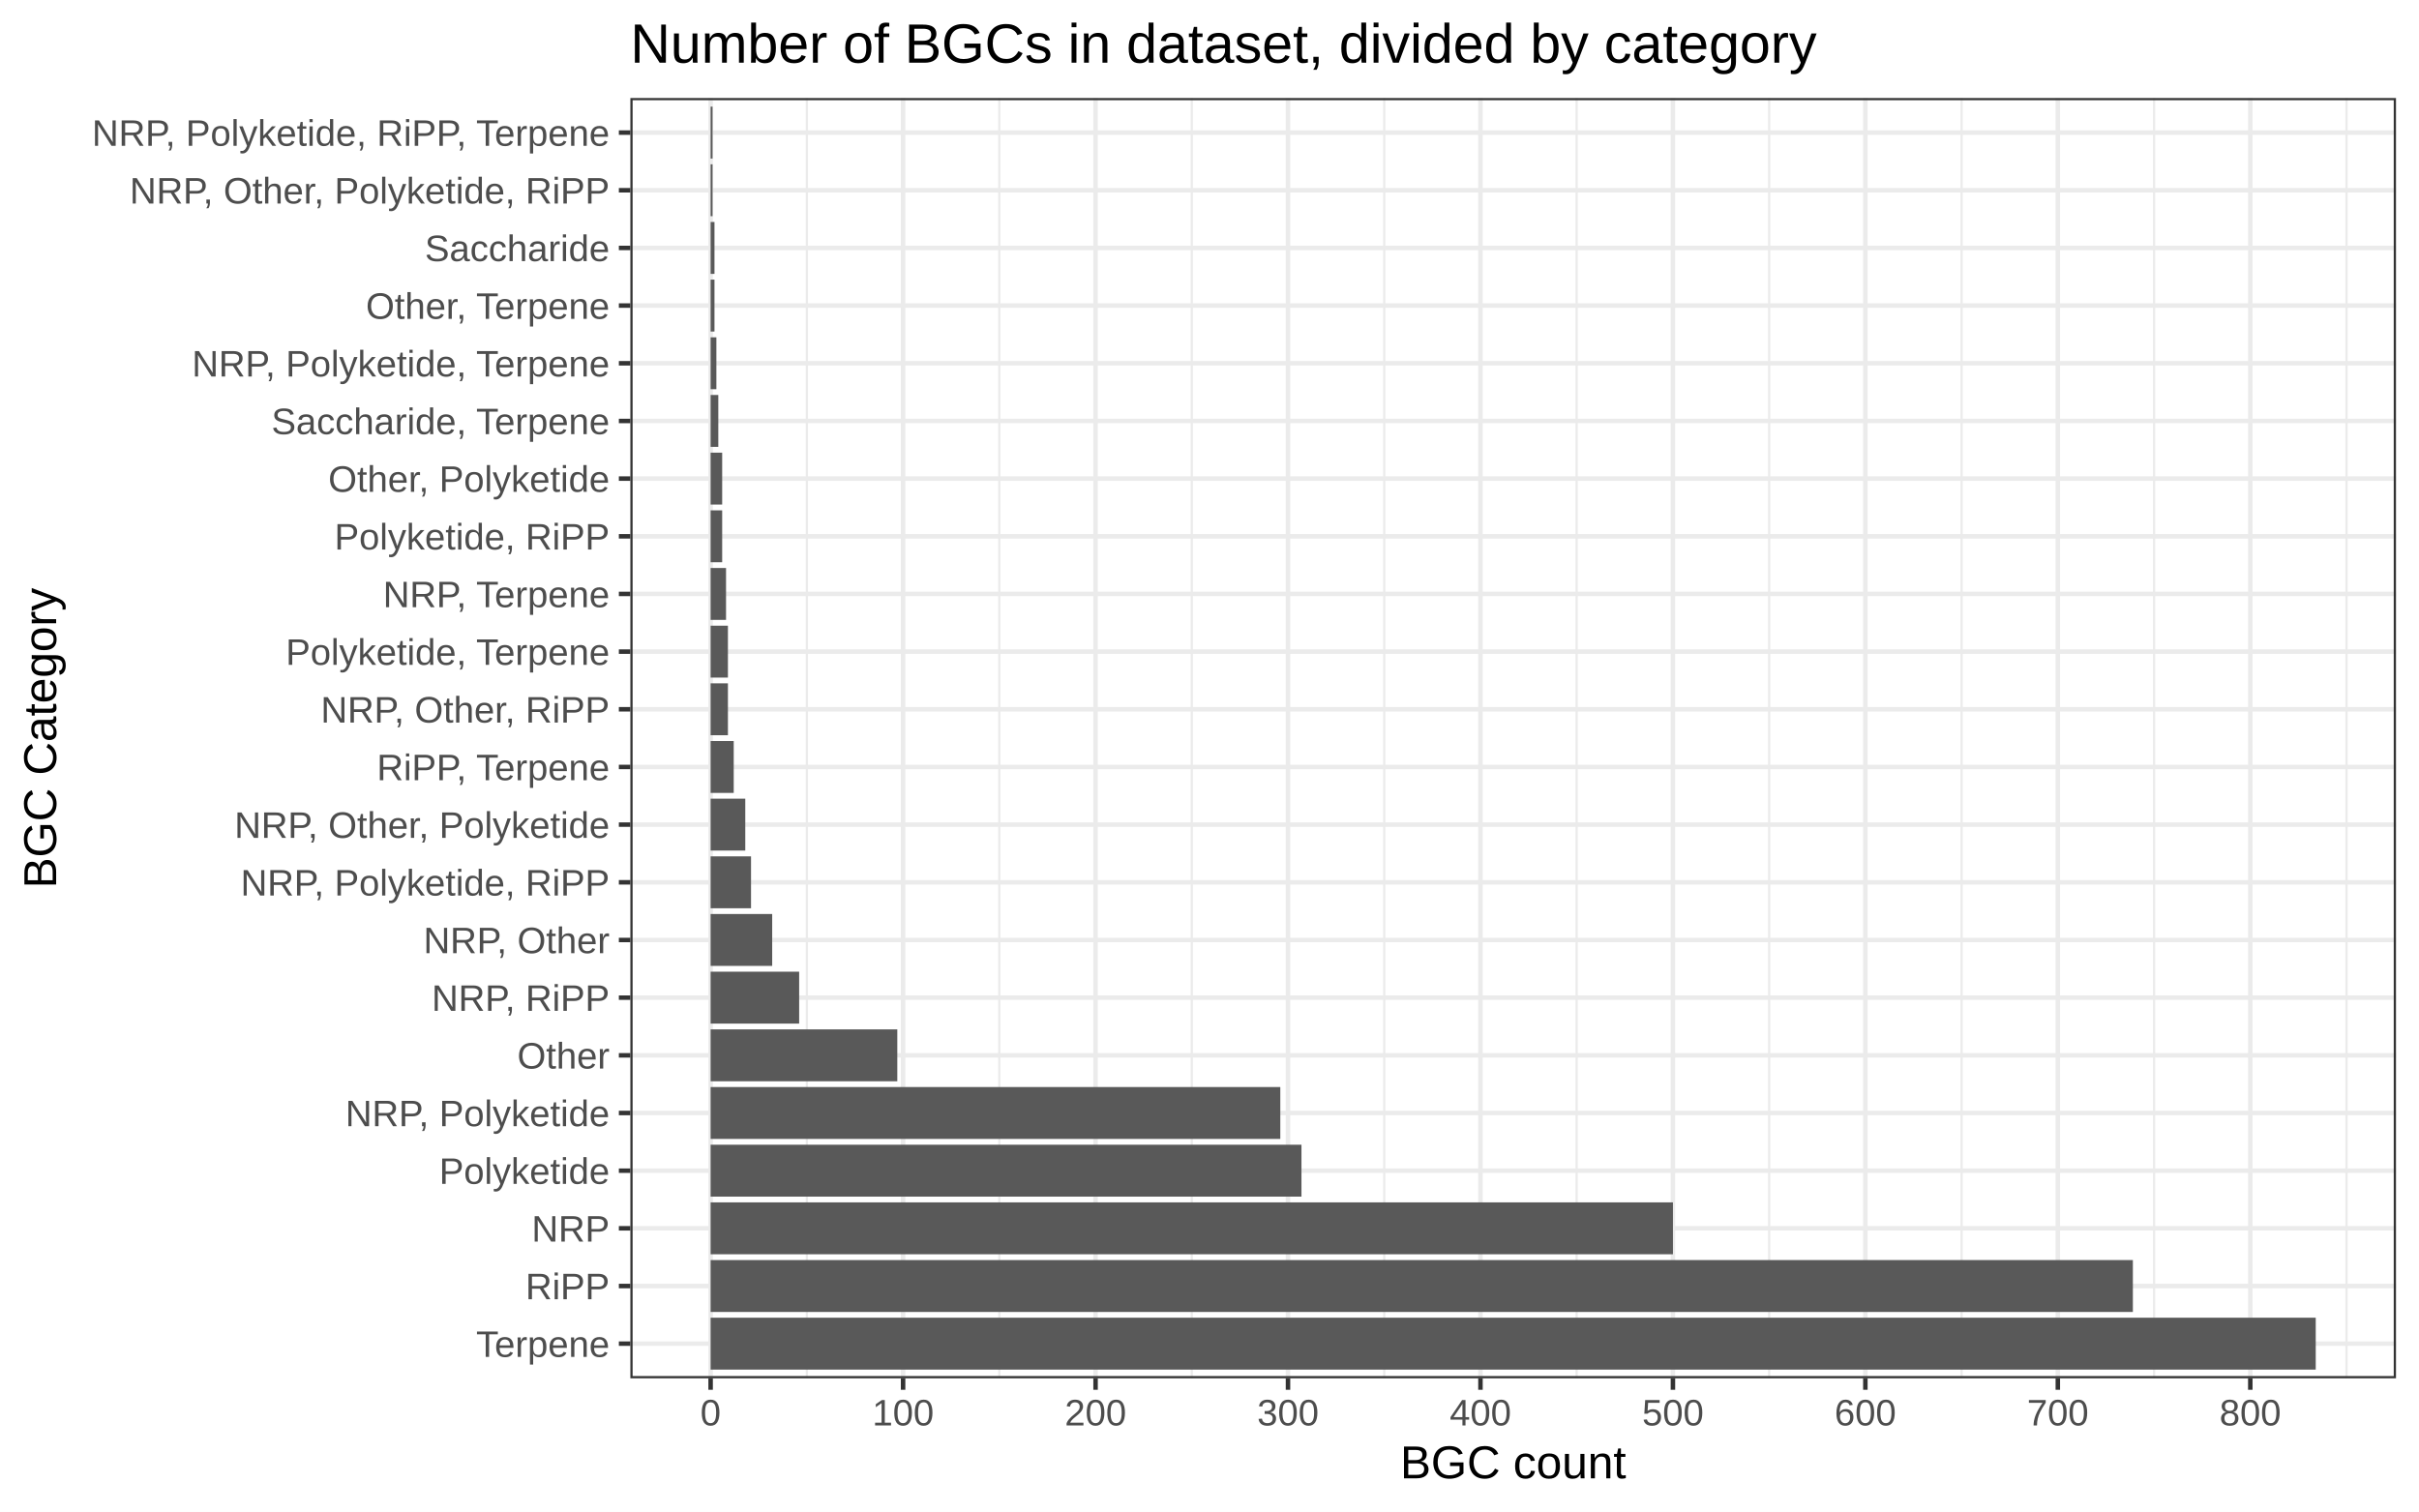
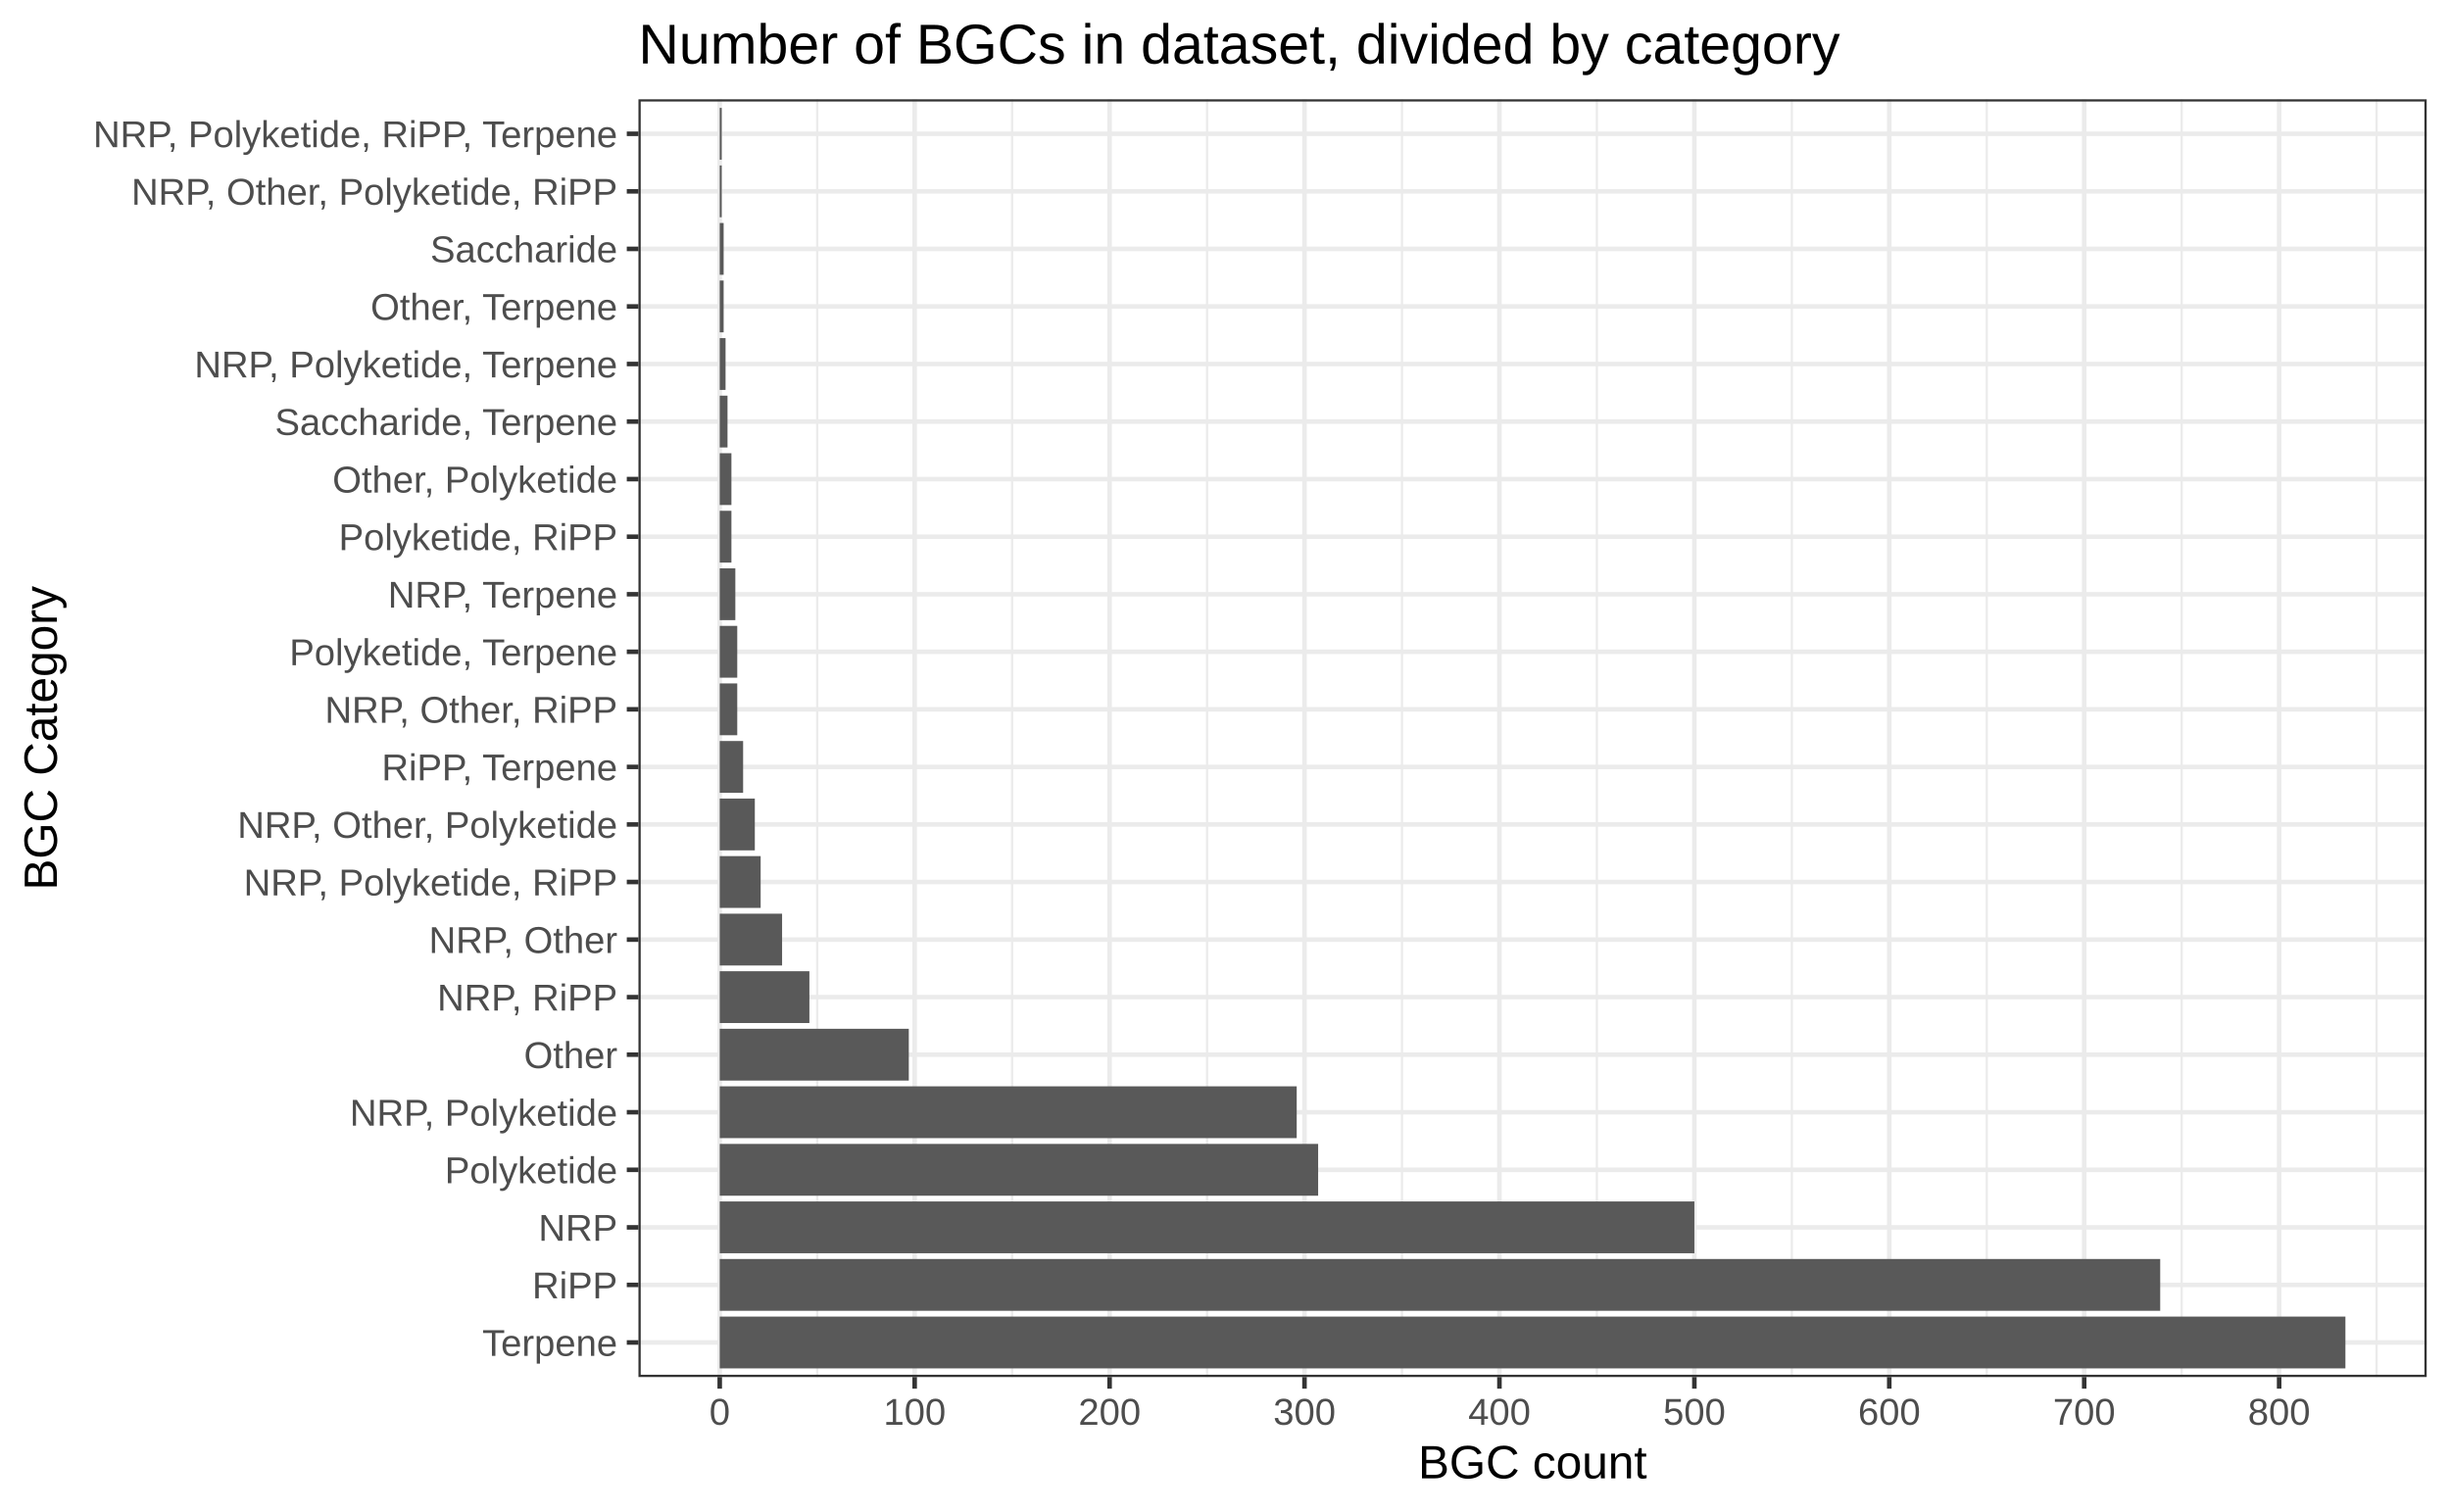
- <svg xmlns="http://www.w3.org/2000/svg" class="svglite" width="576.00pt" height="360.00pt" viewBox="0 0 576.00 360.00">
+ <svg xmlns="http://www.w3.org/2000/svg" class="svglite" width="576.00pt" height="355.50pt" viewBox="0 0 576.00 355.50">
  <defs>
    <style type="text/css">
    .svglite line, .svglite polyline, .svglite polygon, .svglite path, .svglite rect, .svglite circle {
      fill: none;
      stroke: #000000;
      stroke-linecap: round;
      stroke-linejoin: round;
      stroke-miterlimit: 10.00;
    }
    .svglite text {
      white-space: pre;
    }
  </style>
  </defs>
  <rect width="100%" height="100%" style="stroke: none; fill: #FFFFFF;" />
  <defs>
-     <clipPath id="cpMC4wMHw1NzYuMDB8MC4wMHwzNjAuMDA=">
-       <rect x="0.00" y="0.00" width="576.00" height="360.00" />
+     <clipPath id="cpMC4wMHw1NzYuMDB8MC4wMHwzNTUuNTA=">
+       <rect x="0.00" y="0.00" width="576.00" height="355.50" />
    </clipPath>
  </defs>
-   <g clip-path="url(#cpMC4wMHw1NzYuMDB8MC4wMHwzNjAuMDA=)">
-     <rect x="0.00" y="0" width="576.00" height="360.00" style="stroke-width: 1.07; stroke: #FFFFFF; fill: #FFFFFF;" />
+   <g clip-path="url(#cpMC4wMHw1NzYuMDB8MC4wMHwzNTUuNTA=)">
+     <rect x="0.00" y="0" width="576.00" height="355.50" style="stroke-width: 1.07; stroke: #FFFFFF; fill: #FFFFFF;" />
  </g>
  <defs>
-     <clipPath id="cpMTUwLjEwfDU3MC41MnwyMy4zNHwzMjguMjc=">
-       <rect x="150.10" y="23.34" width="420.42" height="304.93" />
+     <clipPath id="cpMTUwLjEwfDU3MC41MnwyMy4zNHwzMjMuNzc=">
+       <rect x="150.10" y="23.34" width="420.42" height="300.43" />
    </clipPath>
  </defs>
-   <g clip-path="url(#cpMTUwLjEwfDU3MC41MnwyMy4zNHwzMjguMjc=)">
-     <rect x="150.10" y="23.34" width="420.42" height="304.93" style="stroke-width: 1.07; stroke: none; fill: #FFFFFF;" />
-     <polyline points="192.13,328.27 192.13,23.34 " style="stroke-width: 0.53; stroke: #EBEBEB; stroke-linecap: butt;" />
-     <polyline points="237.95,328.27 237.95,23.34 " style="stroke-width: 0.53; stroke: #EBEBEB; stroke-linecap: butt;" />
-     <polyline points="283.78,328.27 283.78,23.34 " style="stroke-width: 0.53; stroke: #EBEBEB; stroke-linecap: butt;" />
-     <polyline points="329.61,328.27 329.61,23.34 " style="stroke-width: 0.53; stroke: #EBEBEB; stroke-linecap: butt;" />
-     <polyline points="375.43,328.27 375.43,23.34 " style="stroke-width: 0.53; stroke: #EBEBEB; stroke-linecap: butt;" />
-     <polyline points="421.26,328.27 421.26,23.34 " style="stroke-width: 0.53; stroke: #EBEBEB; stroke-linecap: butt;" />
-     <polyline points="467.09,328.27 467.09,23.34 " style="stroke-width: 0.53; stroke: #EBEBEB; stroke-linecap: butt;" />
-     <polyline points="512.92,328.27 512.92,23.34 " style="stroke-width: 0.53; stroke: #EBEBEB; stroke-linecap: butt;" />
-     <polyline points="558.74,328.27 558.74,23.34 " style="stroke-width: 0.53; stroke: #EBEBEB; stroke-linecap: butt;" />
-     <polyline points="150.10,320.02 570.52,320.02 " style="stroke-width: 1.07; stroke: #EBEBEB; stroke-linecap: butt;" />
-     <polyline points="150.10,306.29 570.52,306.29 " style="stroke-width: 1.07; stroke: #EBEBEB; stroke-linecap: butt;" />
-     <polyline points="150.10,292.55 570.52,292.55 " style="stroke-width: 1.07; stroke: #EBEBEB; stroke-linecap: butt;" />
-     <polyline points="150.10,278.82 570.52,278.82 " style="stroke-width: 1.07; stroke: #EBEBEB; stroke-linecap: butt;" />
-     <polyline points="150.10,265.08 570.52,265.08 " style="stroke-width: 1.07; stroke: #EBEBEB; stroke-linecap: butt;" />
-     <polyline points="150.10,251.35 570.52,251.35 " style="stroke-width: 1.07; stroke: #EBEBEB; stroke-linecap: butt;" />
-     <polyline points="150.10,237.61 570.52,237.61 " style="stroke-width: 1.07; stroke: #EBEBEB; stroke-linecap: butt;" />
-     <polyline points="150.10,223.88 570.52,223.88 " style="stroke-width: 1.07; stroke: #EBEBEB; stroke-linecap: butt;" />
-     <polyline points="150.10,210.14 570.52,210.14 " style="stroke-width: 1.07; stroke: #EBEBEB; stroke-linecap: butt;" />
-     <polyline points="150.10,196.40 570.52,196.40 " style="stroke-width: 1.07; stroke: #EBEBEB; stroke-linecap: butt;" />
-     <polyline points="150.10,182.67 570.52,182.67 " style="stroke-width: 1.07; stroke: #EBEBEB; stroke-linecap: butt;" />
-     <polyline points="150.10,168.93 570.52,168.93 " style="stroke-width: 1.07; stroke: #EBEBEB; stroke-linecap: butt;" />
-     <polyline points="150.10,155.20 570.52,155.20 " style="stroke-width: 1.07; stroke: #EBEBEB; stroke-linecap: butt;" />
-     <polyline points="150.10,141.46 570.52,141.46 " style="stroke-width: 1.07; stroke: #EBEBEB; stroke-linecap: butt;" />
-     <polyline points="150.10,127.73 570.52,127.73 " style="stroke-width: 1.07; stroke: #EBEBEB; stroke-linecap: butt;" />
-     <polyline points="150.10,113.99 570.52,113.99 " style="stroke-width: 1.07; stroke: #EBEBEB; stroke-linecap: butt;" />
-     <polyline points="150.10,100.26 570.52,100.26 " style="stroke-width: 1.07; stroke: #EBEBEB; stroke-linecap: butt;" />
-     <polyline points="150.10,86.52 570.52,86.52 " style="stroke-width: 1.07; stroke: #EBEBEB; stroke-linecap: butt;" />
-     <polyline points="150.10,72.78 570.52,72.78 " style="stroke-width: 1.07; stroke: #EBEBEB; stroke-linecap: butt;" />
-     <polyline points="150.10,59.05 570.52,59.05 " style="stroke-width: 1.07; stroke: #EBEBEB; stroke-linecap: butt;" />
-     <polyline points="150.10,45.31 570.52,45.31 " style="stroke-width: 1.07; stroke: #EBEBEB; stroke-linecap: butt;" />
-     <polyline points="150.10,31.58 570.52,31.58 " style="stroke-width: 1.07; stroke: #EBEBEB; stroke-linecap: butt;" />
-     <polyline points="169.21,328.27 169.21,23.34 " style="stroke-width: 1.07; stroke: #EBEBEB; stroke-linecap: butt;" />
-     <polyline points="215.04,328.27 215.04,23.34 " style="stroke-width: 1.07; stroke: #EBEBEB; stroke-linecap: butt;" />
-     <polyline points="260.87,328.27 260.87,23.34 " style="stroke-width: 1.07; stroke: #EBEBEB; stroke-linecap: butt;" />
-     <polyline points="306.69,328.27 306.69,23.34 " style="stroke-width: 1.07; stroke: #EBEBEB; stroke-linecap: butt;" />
-     <polyline points="352.52,328.27 352.52,23.34 " style="stroke-width: 1.07; stroke: #EBEBEB; stroke-linecap: butt;" />
-     <polyline points="398.35,328.27 398.35,23.34 " style="stroke-width: 1.07; stroke: #EBEBEB; stroke-linecap: butt;" />
-     <polyline points="444.17,328.27 444.17,23.34 " style="stroke-width: 1.07; stroke: #EBEBEB; stroke-linecap: butt;" />
-     <polyline points="490.00,328.27 490.00,23.34 " style="stroke-width: 1.07; stroke: #EBEBEB; stroke-linecap: butt;" />
-     <polyline points="535.83,328.27 535.83,23.34 " style="stroke-width: 1.07; stroke: #EBEBEB; stroke-linecap: butt;" />
-     <rect x="169.21" y="313.84" width="382.20" height="12.36" style="stroke-width: 1.07; stroke: none; stroke-linecap: butt; stroke-linejoin: miter; fill: #595959;" />
-     <rect x="169.21" y="300.11" width="338.66" height="12.36" style="stroke-width: 1.07; stroke: none; stroke-linecap: butt; stroke-linejoin: miter; fill: #595959;" />
-     <rect x="169.21" y="286.37" width="229.14" height="12.36" style="stroke-width: 1.07; stroke: none; stroke-linecap: butt; stroke-linejoin: miter; fill: #595959;" />
-     <rect x="169.21" y="272.64" width="140.69" height="12.36" style="stroke-width: 1.07; stroke: none; stroke-linecap: butt; stroke-linejoin: miter; fill: #595959;" />
-     <rect x="169.21" y="258.90" width="135.65" height="12.36" style="stroke-width: 1.07; stroke: none; stroke-linecap: butt; stroke-linejoin: miter; fill: #595959;" />
-     <rect x="169.21" y="245.17" width="44.45" height="12.36" style="stroke-width: 1.07; stroke: none; stroke-linecap: butt; stroke-linejoin: miter; fill: #595959;" />
-     <rect x="169.21" y="231.43" width="21.08" height="12.36" style="stroke-width: 1.07; stroke: none; stroke-linecap: butt; stroke-linejoin: miter; fill: #595959;" />
-     <rect x="169.21" y="217.69" width="14.66" height="12.36" style="stroke-width: 1.07; stroke: none; stroke-linecap: butt; stroke-linejoin: miter; fill: #595959;" />
-     <rect x="169.21" y="203.96" width="9.62" height="12.36" style="stroke-width: 1.07; stroke: none; stroke-linecap: butt; stroke-linejoin: miter; fill: #595959;" />
-     <rect x="169.21" y="190.22" width="8.25" height="12.36" style="stroke-width: 1.07; stroke: none; stroke-linecap: butt; stroke-linejoin: miter; fill: #595959;" />
-     <rect x="169.21" y="176.49" width="5.50" height="12.36" style="stroke-width: 1.07; stroke: none; stroke-linecap: butt; stroke-linejoin: miter; fill: #595959;" />
-     <rect x="169.21" y="162.75" width="4.12" height="12.36" style="stroke-width: 1.07; stroke: none; stroke-linecap: butt; stroke-linejoin: miter; fill: #595959;" />
-     <rect x="169.21" y="149.02" width="4.12" height="12.36" style="stroke-width: 1.07; stroke: none; stroke-linecap: butt; stroke-linejoin: miter; fill: #595959;" />
-     <rect x="169.21" y="135.28" width="3.67" height="12.36" style="stroke-width: 1.07; stroke: none; stroke-linecap: butt; stroke-linejoin: miter; fill: #595959;" />
-     <rect x="169.21" y="121.55" width="2.75" height="12.36" style="stroke-width: 1.07; stroke: none; stroke-linecap: butt; stroke-linejoin: miter; fill: #595959;" />
-     <rect x="169.21" y="107.81" width="2.75" height="12.36" style="stroke-width: 1.07; stroke: none; stroke-linecap: butt; stroke-linejoin: miter; fill: #595959;" />
-     <rect x="169.21" y="94.07" width="1.83" height="12.36" style="stroke-width: 1.07; stroke: none; stroke-linecap: butt; stroke-linejoin: miter; fill: #595959;" />
-     <rect x="169.21" y="80.34" width="1.37" height="12.36" style="stroke-width: 1.07; stroke: none; stroke-linecap: butt; stroke-linejoin: miter; fill: #595959;" />
-     <rect x="169.21" y="66.60" width="0.92" height="12.36" style="stroke-width: 1.07; stroke: none; stroke-linecap: butt; stroke-linejoin: miter; fill: #595959;" />
-     <rect x="169.21" y="52.87" width="0.92" height="12.36" style="stroke-width: 1.07; stroke: none; stroke-linecap: butt; stroke-linejoin: miter; fill: #595959;" />
-     <rect x="169.21" y="39.13" width="0.46" height="12.36" style="stroke-width: 1.07; stroke: none; stroke-linecap: butt; stroke-linejoin: miter; fill: #595959;" />
-     <rect x="169.21" y="25.40" width="0.46" height="12.36" style="stroke-width: 1.07; stroke: none; stroke-linecap: butt; stroke-linejoin: miter; fill: #595959;" />
-     <rect x="150.10" y="23.34" width="420.42" height="304.93" style="stroke-width: 1.07; stroke: #333333;" />
+   <g clip-path="url(#cpMTUwLjEwfDU3MC41MnwyMy4zNHwzMjMuNzc=)">
+     <rect x="150.10" y="23.34" width="420.42" height="300.43" style="stroke-width: 1.07; stroke: none; fill: #FFFFFF;" />
+     <polyline points="192.13,323.77 192.13,23.34 " style="stroke-width: 0.53; stroke: #EBEBEB; stroke-linecap: butt;" />
+     <polyline points="237.95,323.77 237.95,23.34 " style="stroke-width: 0.53; stroke: #EBEBEB; stroke-linecap: butt;" />
+     <polyline points="283.78,323.77 283.78,23.34 " style="stroke-width: 0.53; stroke: #EBEBEB; stroke-linecap: butt;" />
+     <polyline points="329.61,323.77 329.61,23.34 " style="stroke-width: 0.53; stroke: #EBEBEB; stroke-linecap: butt;" />
+     <polyline points="375.43,323.77 375.43,23.34 " style="stroke-width: 0.53; stroke: #EBEBEB; stroke-linecap: butt;" />
+     <polyline points="421.26,323.77 421.26,23.34 " style="stroke-width: 0.53; stroke: #EBEBEB; stroke-linecap: butt;" />
+     <polyline points="467.09,323.77 467.09,23.34 " style="stroke-width: 0.53; stroke: #EBEBEB; stroke-linecap: butt;" />
+     <polyline points="512.92,323.77 512.92,23.34 " style="stroke-width: 0.53; stroke: #EBEBEB; stroke-linecap: butt;" />
+     <polyline points="558.74,323.77 558.74,23.34 " style="stroke-width: 0.53; stroke: #EBEBEB; stroke-linecap: butt;" />
+     <polyline points="150.10,315.65 570.52,315.65 " style="stroke-width: 1.07; stroke: #EBEBEB; stroke-linecap: butt;" />
+     <polyline points="150.10,302.11 570.52,302.11 " style="stroke-width: 1.07; stroke: #EBEBEB; stroke-linecap: butt;" />
+     <polyline points="150.10,288.58 570.52,288.58 " style="stroke-width: 1.07; stroke: #EBEBEB; stroke-linecap: butt;" />
+     <polyline points="150.10,275.05 570.52,275.05 " style="stroke-width: 1.07; stroke: #EBEBEB; stroke-linecap: butt;" />
+     <polyline points="150.10,261.51 570.52,261.51 " style="stroke-width: 1.07; stroke: #EBEBEB; stroke-linecap: butt;" />
+     <polyline points="150.10,247.98 570.52,247.98 " style="stroke-width: 1.07; stroke: #EBEBEB; stroke-linecap: butt;" />
+     <polyline points="150.10,234.45 570.52,234.45 " style="stroke-width: 1.07; stroke: #EBEBEB; stroke-linecap: butt;" />
+     <polyline points="150.10,220.92 570.52,220.92 " style="stroke-width: 1.07; stroke: #EBEBEB; stroke-linecap: butt;" />
+     <polyline points="150.10,207.38 570.52,207.38 " style="stroke-width: 1.07; stroke: #EBEBEB; stroke-linecap: butt;" />
+     <polyline points="150.10,193.85 570.52,193.85 " style="stroke-width: 1.07; stroke: #EBEBEB; stroke-linecap: butt;" />
+     <polyline points="150.10,180.32 570.52,180.32 " style="stroke-width: 1.07; stroke: #EBEBEB; stroke-linecap: butt;" />
+     <polyline points="150.10,166.78 570.52,166.78 " style="stroke-width: 1.07; stroke: #EBEBEB; stroke-linecap: butt;" />
+     <polyline points="150.10,153.25 570.52,153.25 " style="stroke-width: 1.07; stroke: #EBEBEB; stroke-linecap: butt;" />
+     <polyline points="150.10,139.72 570.52,139.72 " style="stroke-width: 1.07; stroke: #EBEBEB; stroke-linecap: butt;" />
+     <polyline points="150.10,126.19 570.52,126.19 " style="stroke-width: 1.07; stroke: #EBEBEB; stroke-linecap: butt;" />
+     <polyline points="150.10,112.65 570.52,112.65 " style="stroke-width: 1.07; stroke: #EBEBEB; stroke-linecap: butt;" />
+     <polyline points="150.10,99.12 570.52,99.12 " style="stroke-width: 1.07; stroke: #EBEBEB; stroke-linecap: butt;" />
+     <polyline points="150.10,85.59 570.52,85.59 " style="stroke-width: 1.07; stroke: #EBEBEB; stroke-linecap: butt;" />
+     <polyline points="150.10,72.05 570.52,72.05 " style="stroke-width: 1.07; stroke: #EBEBEB; stroke-linecap: butt;" />
+     <polyline points="150.10,58.52 570.52,58.52 " style="stroke-width: 1.07; stroke: #EBEBEB; stroke-linecap: butt;" />
+     <polyline points="150.10,44.99 570.52,44.99 " style="stroke-width: 1.07; stroke: #EBEBEB; stroke-linecap: butt;" />
+     <polyline points="150.10,31.46 570.52,31.46 " style="stroke-width: 1.07; stroke: #EBEBEB; stroke-linecap: butt;" />
+     <polyline points="169.21,323.77 169.21,23.34 " style="stroke-width: 1.07; stroke: #EBEBEB; stroke-linecap: butt;" />
+     <polyline points="215.04,323.77 215.04,23.34 " style="stroke-width: 1.07; stroke: #EBEBEB; stroke-linecap: butt;" />
+     <polyline points="260.87,323.77 260.87,23.34 " style="stroke-width: 1.07; stroke: #EBEBEB; stroke-linecap: butt;" />
+     <polyline points="306.69,323.77 306.69,23.34 " style="stroke-width: 1.07; stroke: #EBEBEB; stroke-linecap: butt;" />
+     <polyline points="352.52,323.77 352.52,23.34 " style="stroke-width: 1.07; stroke: #EBEBEB; stroke-linecap: butt;" />
+     <polyline points="398.35,323.77 398.35,23.34 " style="stroke-width: 1.07; stroke: #EBEBEB; stroke-linecap: butt;" />
+     <polyline points="444.17,323.77 444.17,23.34 " style="stroke-width: 1.07; stroke: #EBEBEB; stroke-linecap: butt;" />
+     <polyline points="490.00,323.77 490.00,23.34 " style="stroke-width: 1.07; stroke: #EBEBEB; stroke-linecap: butt;" />
+     <polyline points="535.83,323.77 535.83,23.34 " style="stroke-width: 1.07; stroke: #EBEBEB; stroke-linecap: butt;" />
+     <rect x="169.21" y="309.56" width="382.20" height="12.18" style="stroke-width: 1.07; stroke: none; stroke-linecap: butt; stroke-linejoin: miter; fill: #595959;" />
+     <rect x="169.21" y="296.02" width="338.66" height="12.18" style="stroke-width: 1.07; stroke: none; stroke-linecap: butt; stroke-linejoin: miter; fill: #595959;" />
+     <rect x="169.21" y="282.49" width="229.14" height="12.18" style="stroke-width: 1.07; stroke: none; stroke-linecap: butt; stroke-linejoin: miter; fill: #595959;" />
+     <rect x="169.21" y="268.96" width="140.69" height="12.18" style="stroke-width: 1.07; stroke: none; stroke-linecap: butt; stroke-linejoin: miter; fill: #595959;" />
+     <rect x="169.21" y="255.42" width="135.65" height="12.18" style="stroke-width: 1.07; stroke: none; stroke-linecap: butt; stroke-linejoin: miter; fill: #595959;" />
+     <rect x="169.21" y="241.89" width="44.45" height="12.18" style="stroke-width: 1.07; stroke: none; stroke-linecap: butt; stroke-linejoin: miter; fill: #595959;" />
+     <rect x="169.21" y="228.36" width="21.08" height="12.18" style="stroke-width: 1.07; stroke: none; stroke-linecap: butt; stroke-linejoin: miter; fill: #595959;" />
+     <rect x="169.21" y="214.83" width="14.66" height="12.18" style="stroke-width: 1.07; stroke: none; stroke-linecap: butt; stroke-linejoin: miter; fill: #595959;" />
+     <rect x="169.21" y="201.29" width="9.62" height="12.18" style="stroke-width: 1.07; stroke: none; stroke-linecap: butt; stroke-linejoin: miter; fill: #595959;" />
+     <rect x="169.21" y="187.76" width="8.25" height="12.18" style="stroke-width: 1.07; stroke: none; stroke-linecap: butt; stroke-linejoin: miter; fill: #595959;" />
+     <rect x="169.21" y="174.23" width="5.50" height="12.18" style="stroke-width: 1.07; stroke: none; stroke-linecap: butt; stroke-linejoin: miter; fill: #595959;" />
+     <rect x="169.21" y="160.69" width="4.12" height="12.18" style="stroke-width: 1.07; stroke: none; stroke-linecap: butt; stroke-linejoin: miter; fill: #595959;" />
+     <rect x="169.21" y="147.16" width="4.12" height="12.18" style="stroke-width: 1.07; stroke: none; stroke-linecap: butt; stroke-linejoin: miter; fill: #595959;" />
+     <rect x="169.21" y="133.63" width="3.67" height="12.18" style="stroke-width: 1.07; stroke: none; stroke-linecap: butt; stroke-linejoin: miter; fill: #595959;" />
+     <rect x="169.21" y="120.10" width="2.75" height="12.18" style="stroke-width: 1.07; stroke: none; stroke-linecap: butt; stroke-linejoin: miter; fill: #595959;" />
+     <rect x="169.21" y="106.56" width="2.75" height="12.18" style="stroke-width: 1.07; stroke: none; stroke-linecap: butt; stroke-linejoin: miter; fill: #595959;" />
+     <rect x="169.21" y="93.03" width="1.83" height="12.18" style="stroke-width: 1.07; stroke: none; stroke-linecap: butt; stroke-linejoin: miter; fill: #595959;" />
+     <rect x="169.21" y="79.50" width="1.37" height="12.18" style="stroke-width: 1.07; stroke: none; stroke-linecap: butt; stroke-linejoin: miter; fill: #595959;" />
+     <rect x="169.21" y="65.96" width="0.92" height="12.18" style="stroke-width: 1.07; stroke: none; stroke-linecap: butt; stroke-linejoin: miter; fill: #595959;" />
+     <rect x="169.21" y="52.43" width="0.92" height="12.18" style="stroke-width: 1.07; stroke: none; stroke-linecap: butt; stroke-linejoin: miter; fill: #595959;" />
+     <rect x="169.21" y="38.90" width="0.46" height="12.18" style="stroke-width: 1.07; stroke: none; stroke-linecap: butt; stroke-linejoin: miter; fill: #595959;" />
+     <rect x="169.21" y="25.37" width="0.46" height="12.18" style="stroke-width: 1.07; stroke: none; stroke-linecap: butt; stroke-linejoin: miter; fill: #595959;" />
+     <rect x="150.10" y="23.34" width="420.42" height="300.43" style="stroke-width: 1.07; stroke: #333333;" />
  </g>
-   <g clip-path="url(#cpMC4wMHw1NzYuMDB8MC4wMHwzNjAuMDA=)">
-     <text x="145.17" y="323.18" text-anchor="end" style="font-size: 8.80px;fill: #4D4D4D; font-family: &quot;Arial&quot;;" textLength="32.78px" lengthAdjust="spacingAndGlyphs">Terpene</text>
-     <text x="145.17" y="309.44" text-anchor="end" style="font-size: 8.80px;fill: #4D4D4D; font-family: &quot;Arial&quot;;" textLength="20.04px" lengthAdjust="spacingAndGlyphs">RiPP</text>
-     <text x="145.17" y="295.71" text-anchor="end" style="font-size: 8.80px;fill: #4D4D4D; font-family: &quot;Arial&quot;;" textLength="18.57px" lengthAdjust="spacingAndGlyphs">NRP</text>
-     <text x="145.17" y="281.97" text-anchor="end" style="font-size: 8.80px;fill: #4D4D4D; font-family: &quot;Arial&quot;;" textLength="40.59px" lengthAdjust="spacingAndGlyphs">Polyketide</text>
-     <text x="145.17" y="268.24" text-anchor="end" style="font-size: 8.80px;fill: #4D4D4D; font-family: &quot;Arial&quot;;" textLength="64.04px" lengthAdjust="spacingAndGlyphs">NRP, Polyketide</text>
-     <text x="145.17" y="254.50" text-anchor="end" style="font-size: 8.80px;fill: #4D4D4D; font-family: &quot;Arial&quot;;" textLength="22.00px" lengthAdjust="spacingAndGlyphs">Other</text>
-     <text x="145.17" y="240.76" text-anchor="end" style="font-size: 8.80px;fill: #4D4D4D; font-family: &quot;Arial&quot;;" textLength="43.49px" lengthAdjust="spacingAndGlyphs">NRP, RiPP</text>
-     <text x="145.17" y="227.03" text-anchor="end" style="font-size: 8.80px;fill: #4D4D4D; font-family: &quot;Arial&quot;;" textLength="45.45px" lengthAdjust="spacingAndGlyphs">NRP, Other</text>
-     <text x="145.17" y="213.29" text-anchor="end" style="font-size: 8.80px;fill: #4D4D4D; font-family: &quot;Arial&quot;;" textLength="88.96px" lengthAdjust="spacingAndGlyphs">NRP, Polyketide, RiPP</text>
-     <text x="145.17" y="199.56" text-anchor="end" style="font-size: 8.80px;fill: #4D4D4D; font-family: &quot;Arial&quot;;" textLength="90.93px" lengthAdjust="spacingAndGlyphs">NRP, Other, Polyketide</text>
-     <text x="145.17" y="185.82" text-anchor="end" style="font-size: 8.80px;fill: #4D4D4D; font-family: &quot;Arial&quot;;" textLength="57.70px" lengthAdjust="spacingAndGlyphs">RiPP, Terpene</text>
-     <text x="145.17" y="172.09" text-anchor="end" style="font-size: 8.80px;fill: #4D4D4D; font-family: &quot;Arial&quot;;" textLength="70.37px" lengthAdjust="spacingAndGlyphs">NRP, Other, RiPP</text>
-     <text x="145.17" y="158.35" text-anchor="end" style="font-size: 8.80px;fill: #4D4D4D; font-family: &quot;Arial&quot;;" textLength="78.26px" lengthAdjust="spacingAndGlyphs">Polyketide, Terpene</text>
-     <text x="145.17" y="144.62" text-anchor="end" style="font-size: 8.80px;fill: #4D4D4D; font-family: &quot;Arial&quot;;" textLength="56.23px" lengthAdjust="spacingAndGlyphs">NRP, Terpene</text>
-     <text x="145.17" y="130.88" text-anchor="end" style="font-size: 8.80px;fill: #4D4D4D; font-family: &quot;Arial&quot;;" textLength="65.51px" lengthAdjust="spacingAndGlyphs">Polyketide, RiPP</text>
-     <text x="145.17" y="117.14" text-anchor="end" style="font-size: 8.80px;fill: #4D4D4D; font-family: &quot;Arial&quot;;" textLength="67.48px" lengthAdjust="spacingAndGlyphs">Other, Polyketide</text>
-     <text x="145.17" y="103.41" text-anchor="end" style="font-size: 8.80px;fill: #4D4D4D; font-family: &quot;Arial&quot;;" textLength="81.69px" lengthAdjust="spacingAndGlyphs">Saccharide, Terpene</text>
-     <text x="145.17" y="89.67" text-anchor="end" style="font-size: 8.80px;fill: #4D4D4D; font-family: &quot;Arial&quot;;" textLength="101.71px" lengthAdjust="spacingAndGlyphs">NRP, Polyketide, Terpene</text>
-     <text x="145.17" y="75.94" text-anchor="end" style="font-size: 8.80px;fill: #4D4D4D; font-family: &quot;Arial&quot;;" textLength="59.67px" lengthAdjust="spacingAndGlyphs">Other, Terpene</text>
-     <text x="145.17" y="62.20" text-anchor="end" style="font-size: 8.80px;fill: #4D4D4D; font-family: &quot;Arial&quot;;" textLength="44.03px" lengthAdjust="spacingAndGlyphs">Saccharide</text>
-     <text x="145.17" y="48.47" text-anchor="end" style="font-size: 8.80px;fill: #4D4D4D; font-family: &quot;Arial&quot;;" textLength="115.85px" lengthAdjust="spacingAndGlyphs">NRP, Other, Polyketide, RiPP</text>
-     <text x="145.17" y="34.73" text-anchor="end" style="font-size: 8.80px;fill: #4D4D4D; font-family: &quot;Arial&quot;;" textLength="126.63px" lengthAdjust="spacingAndGlyphs">NRP, Polyketide, RiPP, Terpene</text>
-     <polyline points="147.36,320.02 150.10,320.02 " style="stroke-width: 1.07; stroke: #333333; stroke-linecap: butt;" />
-     <polyline points="147.36,306.29 150.10,306.29 " style="stroke-width: 1.07; stroke: #333333; stroke-linecap: butt;" />
-     <polyline points="147.36,292.55 150.10,292.55 " style="stroke-width: 1.07; stroke: #333333; stroke-linecap: butt;" />
-     <polyline points="147.36,278.82 150.10,278.82 " style="stroke-width: 1.07; stroke: #333333; stroke-linecap: butt;" />
-     <polyline points="147.36,265.08 150.10,265.08 " style="stroke-width: 1.07; stroke: #333333; stroke-linecap: butt;" />
-     <polyline points="147.36,251.35 150.10,251.35 " style="stroke-width: 1.07; stroke: #333333; stroke-linecap: butt;" />
-     <polyline points="147.36,237.61 150.10,237.61 " style="stroke-width: 1.07; stroke: #333333; stroke-linecap: butt;" />
-     <polyline points="147.36,223.88 150.10,223.88 " style="stroke-width: 1.07; stroke: #333333; stroke-linecap: butt;" />
-     <polyline points="147.36,210.14 150.10,210.14 " style="stroke-width: 1.07; stroke: #333333; stroke-linecap: butt;" />
-     <polyline points="147.36,196.40 150.10,196.40 " style="stroke-width: 1.07; stroke: #333333; stroke-linecap: butt;" />
-     <polyline points="147.36,182.67 150.10,182.67 " style="stroke-width: 1.07; stroke: #333333; stroke-linecap: butt;" />
-     <polyline points="147.36,168.93 150.10,168.93 " style="stroke-width: 1.07; stroke: #333333; stroke-linecap: butt;" />
-     <polyline points="147.36,155.20 150.10,155.20 " style="stroke-width: 1.07; stroke: #333333; stroke-linecap: butt;" />
-     <polyline points="147.36,141.46 150.10,141.46 " style="stroke-width: 1.07; stroke: #333333; stroke-linecap: butt;" />
-     <polyline points="147.36,127.73 150.10,127.73 " style="stroke-width: 1.07; stroke: #333333; stroke-linecap: butt;" />
-     <polyline points="147.36,113.99 150.10,113.99 " style="stroke-width: 1.07; stroke: #333333; stroke-linecap: butt;" />
-     <polyline points="147.36,100.26 150.10,100.26 " style="stroke-width: 1.07; stroke: #333333; stroke-linecap: butt;" />
-     <polyline points="147.36,86.52 150.10,86.52 " style="stroke-width: 1.07; stroke: #333333; stroke-linecap: butt;" />
-     <polyline points="147.36,72.78 150.10,72.78 " style="stroke-width: 1.07; stroke: #333333; stroke-linecap: butt;" />
-     <polyline points="147.36,59.05 150.10,59.05 " style="stroke-width: 1.07; stroke: #333333; stroke-linecap: butt;" />
-     <polyline points="147.36,45.31 150.10,45.31 " style="stroke-width: 1.07; stroke: #333333; stroke-linecap: butt;" />
-     <polyline points="147.36,31.58 150.10,31.58 " style="stroke-width: 1.07; stroke: #333333; stroke-linecap: butt;" />
-     <polyline points="169.21,331.01 169.21,328.27 " style="stroke-width: 1.07; stroke: #333333; stroke-linecap: butt;" />
-     <polyline points="215.04,331.01 215.04,328.27 " style="stroke-width: 1.07; stroke: #333333; stroke-linecap: butt;" />
-     <polyline points="260.87,331.01 260.87,328.27 " style="stroke-width: 1.07; stroke: #333333; stroke-linecap: butt;" />
-     <polyline points="306.69,331.01 306.69,328.27 " style="stroke-width: 1.07; stroke: #333333; stroke-linecap: butt;" />
-     <polyline points="352.52,331.01 352.52,328.27 " style="stroke-width: 1.07; stroke: #333333; stroke-linecap: butt;" />
-     <polyline points="398.35,331.01 398.35,328.27 " style="stroke-width: 1.07; stroke: #333333; stroke-linecap: butt;" />
-     <polyline points="444.17,331.01 444.17,328.27 " style="stroke-width: 1.07; stroke: #333333; stroke-linecap: butt;" />
-     <polyline points="490.00,331.01 490.00,328.27 " style="stroke-width: 1.07; stroke: #333333; stroke-linecap: butt;" />
-     <polyline points="535.83,331.01 535.83,328.27 " style="stroke-width: 1.07; stroke: #333333; stroke-linecap: butt;" />
-     <text x="169.21" y="339.50" text-anchor="middle" style="font-size: 8.80px;fill: #4D4D4D; font-family: &quot;Arial&quot;;" textLength="4.90px" lengthAdjust="spacingAndGlyphs">0</text>
-     <text x="215.04" y="339.50" text-anchor="middle" style="font-size: 8.80px;fill: #4D4D4D; font-family: &quot;Arial&quot;;" textLength="14.69px" lengthAdjust="spacingAndGlyphs">100</text>
-     <text x="260.87" y="339.50" text-anchor="middle" style="font-size: 8.80px;fill: #4D4D4D; font-family: &quot;Arial&quot;;" textLength="14.69px" lengthAdjust="spacingAndGlyphs">200</text>
-     <text x="306.69" y="339.50" text-anchor="middle" style="font-size: 8.80px;fill: #4D4D4D; font-family: &quot;Arial&quot;;" textLength="14.69px" lengthAdjust="spacingAndGlyphs">300</text>
-     <text x="352.52" y="339.50" text-anchor="middle" style="font-size: 8.80px;fill: #4D4D4D; font-family: &quot;Arial&quot;;" textLength="14.69px" lengthAdjust="spacingAndGlyphs">400</text>
-     <text x="398.35" y="339.50" text-anchor="middle" style="font-size: 8.80px;fill: #4D4D4D; font-family: &quot;Arial&quot;;" textLength="14.69px" lengthAdjust="spacingAndGlyphs">500</text>
-     <text x="444.17" y="339.50" text-anchor="middle" style="font-size: 8.80px;fill: #4D4D4D; font-family: &quot;Arial&quot;;" textLength="14.69px" lengthAdjust="spacingAndGlyphs">600</text>
-     <text x="490.00" y="339.50" text-anchor="middle" style="font-size: 8.80px;fill: #4D4D4D; font-family: &quot;Arial&quot;;" textLength="14.69px" lengthAdjust="spacingAndGlyphs">700</text>
-     <text x="535.83" y="339.50" text-anchor="middle" style="font-size: 8.80px;fill: #4D4D4D; font-family: &quot;Arial&quot;;" textLength="14.69px" lengthAdjust="spacingAndGlyphs">800</text>
-     <text x="360.31" y="352.09" text-anchor="middle" style="font-size: 11.00px; font-family: &quot;Arial&quot;;" textLength="53.80px" lengthAdjust="spacingAndGlyphs">BGC count</text>
-     <text transform="translate(13.37,175.80) rotate(-90)" text-anchor="middle" style="font-size: 11.00px; font-family: &quot;Arial&quot;;" textLength="71.52px" lengthAdjust="spacingAndGlyphs">BGC Category</text>
+   <g clip-path="url(#cpMC4wMHw1NzYuMDB8MC4wMHwzNTUuNTA=)">
+     <text x="145.17" y="318.80" text-anchor="end" style="font-size: 8.80px;fill: #4D4D4D; font-family: &quot;Arial&quot;;" textLength="32.78px" lengthAdjust="spacingAndGlyphs">Terpene</text>
+     <text x="145.17" y="305.27" text-anchor="end" style="font-size: 8.80px;fill: #4D4D4D; font-family: &quot;Arial&quot;;" textLength="20.04px" lengthAdjust="spacingAndGlyphs">RiPP</text>
+     <text x="145.17" y="291.73" text-anchor="end" style="font-size: 8.80px;fill: #4D4D4D; font-family: &quot;Arial&quot;;" textLength="18.57px" lengthAdjust="spacingAndGlyphs">NRP</text>
+     <text x="145.17" y="278.20" text-anchor="end" style="font-size: 8.80px;fill: #4D4D4D; font-family: &quot;Arial&quot;;" textLength="40.59px" lengthAdjust="spacingAndGlyphs">Polyketide</text>
+     <text x="145.17" y="264.67" text-anchor="end" style="font-size: 8.80px;fill: #4D4D4D; font-family: &quot;Arial&quot;;" textLength="64.04px" lengthAdjust="spacingAndGlyphs">NRP, Polyketide</text>
+     <text x="145.17" y="251.14" text-anchor="end" style="font-size: 8.80px;fill: #4D4D4D; font-family: &quot;Arial&quot;;" textLength="22.00px" lengthAdjust="spacingAndGlyphs">Other</text>
+     <text x="145.17" y="237.60" text-anchor="end" style="font-size: 8.80px;fill: #4D4D4D; font-family: &quot;Arial&quot;;" textLength="43.49px" lengthAdjust="spacingAndGlyphs">NRP, RiPP</text>
+     <text x="145.17" y="224.07" text-anchor="end" style="font-size: 8.80px;fill: #4D4D4D; font-family: &quot;Arial&quot;;" textLength="45.45px" lengthAdjust="spacingAndGlyphs">NRP, Other</text>
+     <text x="145.17" y="210.54" text-anchor="end" style="font-size: 8.80px;fill: #4D4D4D; font-family: &quot;Arial&quot;;" textLength="88.96px" lengthAdjust="spacingAndGlyphs">NRP, Polyketide, RiPP</text>
+     <text x="145.17" y="197.00" text-anchor="end" style="font-size: 8.80px;fill: #4D4D4D; font-family: &quot;Arial&quot;;" textLength="90.93px" lengthAdjust="spacingAndGlyphs">NRP, Other, Polyketide</text>
+     <text x="145.17" y="183.47" text-anchor="end" style="font-size: 8.80px;fill: #4D4D4D; font-family: &quot;Arial&quot;;" textLength="57.70px" lengthAdjust="spacingAndGlyphs">RiPP, Terpene</text>
+     <text x="145.17" y="169.94" text-anchor="end" style="font-size: 8.80px;fill: #4D4D4D; font-family: &quot;Arial&quot;;" textLength="70.37px" lengthAdjust="spacingAndGlyphs">NRP, Other, RiPP</text>
+     <text x="145.17" y="156.41" text-anchor="end" style="font-size: 8.80px;fill: #4D4D4D; font-family: &quot;Arial&quot;;" textLength="78.26px" lengthAdjust="spacingAndGlyphs">Polyketide, Terpene</text>
+     <text x="145.17" y="142.87" text-anchor="end" style="font-size: 8.80px;fill: #4D4D4D; font-family: &quot;Arial&quot;;" textLength="56.23px" lengthAdjust="spacingAndGlyphs">NRP, Terpene</text>
+     <text x="145.17" y="129.34" text-anchor="end" style="font-size: 8.80px;fill: #4D4D4D; font-family: &quot;Arial&quot;;" textLength="65.51px" lengthAdjust="spacingAndGlyphs">Polyketide, RiPP</text>
+     <text x="145.17" y="115.81" text-anchor="end" style="font-size: 8.80px;fill: #4D4D4D; font-family: &quot;Arial&quot;;" textLength="67.48px" lengthAdjust="spacingAndGlyphs">Other, Polyketide</text>
+     <text x="145.17" y="102.27" text-anchor="end" style="font-size: 8.80px;fill: #4D4D4D; font-family: &quot;Arial&quot;;" textLength="81.69px" lengthAdjust="spacingAndGlyphs">Saccharide, Terpene</text>
+     <text x="145.17" y="88.74" text-anchor="end" style="font-size: 8.80px;fill: #4D4D4D; font-family: &quot;Arial&quot;;" textLength="101.71px" lengthAdjust="spacingAndGlyphs">NRP, Polyketide, Terpene</text>
+     <text x="145.17" y="75.21" text-anchor="end" style="font-size: 8.80px;fill: #4D4D4D; font-family: &quot;Arial&quot;;" textLength="59.67px" lengthAdjust="spacingAndGlyphs">Other, Terpene</text>
+     <text x="145.17" y="61.67" text-anchor="end" style="font-size: 8.80px;fill: #4D4D4D; font-family: &quot;Arial&quot;;" textLength="44.03px" lengthAdjust="spacingAndGlyphs">Saccharide</text>
+     <text x="145.17" y="48.14" text-anchor="end" style="font-size: 8.80px;fill: #4D4D4D; font-family: &quot;Arial&quot;;" textLength="115.85px" lengthAdjust="spacingAndGlyphs">NRP, Other, Polyketide, RiPP</text>
+     <text x="145.17" y="34.61" text-anchor="end" style="font-size: 8.80px;fill: #4D4D4D; font-family: &quot;Arial&quot;;" textLength="126.63px" lengthAdjust="spacingAndGlyphs">NRP, Polyketide, RiPP, Terpene</text>
+     <polyline points="147.36,315.65 150.10,315.65 " style="stroke-width: 1.07; stroke: #333333; stroke-linecap: butt;" />
+     <polyline points="147.36,302.11 150.10,302.11 " style="stroke-width: 1.07; stroke: #333333; stroke-linecap: butt;" />
+     <polyline points="147.36,288.58 150.10,288.58 " style="stroke-width: 1.07; stroke: #333333; stroke-linecap: butt;" />
+     <polyline points="147.36,275.05 150.10,275.05 " style="stroke-width: 1.07; stroke: #333333; stroke-linecap: butt;" />
+     <polyline points="147.36,261.51 150.10,261.51 " style="stroke-width: 1.07; stroke: #333333; stroke-linecap: butt;" />
+     <polyline points="147.36,247.98 150.10,247.98 " style="stroke-width: 1.07; stroke: #333333; stroke-linecap: butt;" />
+     <polyline points="147.36,234.45 150.10,234.45 " style="stroke-width: 1.07; stroke: #333333; stroke-linecap: butt;" />
+     <polyline points="147.36,220.92 150.10,220.92 " style="stroke-width: 1.07; stroke: #333333; stroke-linecap: butt;" />
+     <polyline points="147.36,207.38 150.10,207.38 " style="stroke-width: 1.07; stroke: #333333; stroke-linecap: butt;" />
+     <polyline points="147.36,193.85 150.10,193.85 " style="stroke-width: 1.07; stroke: #333333; stroke-linecap: butt;" />
+     <polyline points="147.36,180.32 150.10,180.32 " style="stroke-width: 1.07; stroke: #333333; stroke-linecap: butt;" />
+     <polyline points="147.36,166.78 150.10,166.78 " style="stroke-width: 1.07; stroke: #333333; stroke-linecap: butt;" />
+     <polyline points="147.36,153.25 150.10,153.25 " style="stroke-width: 1.07; stroke: #333333; stroke-linecap: butt;" />
+     <polyline points="147.36,139.72 150.10,139.72 " style="stroke-width: 1.07; stroke: #333333; stroke-linecap: butt;" />
+     <polyline points="147.36,126.19 150.10,126.19 " style="stroke-width: 1.07; stroke: #333333; stroke-linecap: butt;" />
+     <polyline points="147.36,112.65 150.10,112.65 " style="stroke-width: 1.07; stroke: #333333; stroke-linecap: butt;" />
+     <polyline points="147.36,99.12 150.10,99.12 " style="stroke-width: 1.07; stroke: #333333; stroke-linecap: butt;" />
+     <polyline points="147.36,85.59 150.10,85.59 " style="stroke-width: 1.07; stroke: #333333; stroke-linecap: butt;" />
+     <polyline points="147.36,72.05 150.10,72.05 " style="stroke-width: 1.07; stroke: #333333; stroke-linecap: butt;" />
+     <polyline points="147.36,58.52 150.10,58.52 " style="stroke-width: 1.07; stroke: #333333; stroke-linecap: butt;" />
+     <polyline points="147.36,44.99 150.10,44.99 " style="stroke-width: 1.07; stroke: #333333; stroke-linecap: butt;" />
+     <polyline points="147.36,31.46 150.10,31.46 " style="stroke-width: 1.07; stroke: #333333; stroke-linecap: butt;" />
+     <polyline points="169.21,326.51 169.21,323.77 " style="stroke-width: 1.07; stroke: #333333; stroke-linecap: butt;" />
+     <polyline points="215.04,326.51 215.04,323.77 " style="stroke-width: 1.07; stroke: #333333; stroke-linecap: butt;" />
+     <polyline points="260.87,326.51 260.87,323.77 " style="stroke-width: 1.07; stroke: #333333; stroke-linecap: butt;" />
+     <polyline points="306.69,326.51 306.69,323.77 " style="stroke-width: 1.07; stroke: #333333; stroke-linecap: butt;" />
+     <polyline points="352.52,326.51 352.52,323.77 " style="stroke-width: 1.07; stroke: #333333; stroke-linecap: butt;" />
+     <polyline points="398.35,326.51 398.35,323.77 " style="stroke-width: 1.07; stroke: #333333; stroke-linecap: butt;" />
+     <polyline points="444.17,326.51 444.17,323.77 " style="stroke-width: 1.07; stroke: #333333; stroke-linecap: butt;" />
+     <polyline points="490.00,326.51 490.00,323.77 " style="stroke-width: 1.07; stroke: #333333; stroke-linecap: butt;" />
+     <polyline points="535.83,326.51 535.83,323.77 " style="stroke-width: 1.07; stroke: #333333; stroke-linecap: butt;" />
+     <text x="169.21" y="335.00" text-anchor="middle" style="font-size: 8.80px;fill: #4D4D4D; font-family: &quot;Arial&quot;;" textLength="4.90px" lengthAdjust="spacingAndGlyphs">0</text>
+     <text x="215.04" y="335.00" text-anchor="middle" style="font-size: 8.80px;fill: #4D4D4D; font-family: &quot;Arial&quot;;" textLength="14.69px" lengthAdjust="spacingAndGlyphs">100</text>
+     <text x="260.87" y="335.00" text-anchor="middle" style="font-size: 8.80px;fill: #4D4D4D; font-family: &quot;Arial&quot;;" textLength="14.69px" lengthAdjust="spacingAndGlyphs">200</text>
+     <text x="306.69" y="335.00" text-anchor="middle" style="font-size: 8.80px;fill: #4D4D4D; font-family: &quot;Arial&quot;;" textLength="14.69px" lengthAdjust="spacingAndGlyphs">300</text>
+     <text x="352.52" y="335.00" text-anchor="middle" style="font-size: 8.80px;fill: #4D4D4D; font-family: &quot;Arial&quot;;" textLength="14.69px" lengthAdjust="spacingAndGlyphs">400</text>
+     <text x="398.35" y="335.00" text-anchor="middle" style="font-size: 8.80px;fill: #4D4D4D; font-family: &quot;Arial&quot;;" textLength="14.69px" lengthAdjust="spacingAndGlyphs">500</text>
+     <text x="444.17" y="335.00" text-anchor="middle" style="font-size: 8.80px;fill: #4D4D4D; font-family: &quot;Arial&quot;;" textLength="14.69px" lengthAdjust="spacingAndGlyphs">600</text>
+     <text x="490.00" y="335.00" text-anchor="middle" style="font-size: 8.80px;fill: #4D4D4D; font-family: &quot;Arial&quot;;" textLength="14.69px" lengthAdjust="spacingAndGlyphs">700</text>
+     <text x="535.83" y="335.00" text-anchor="middle" style="font-size: 8.80px;fill: #4D4D4D; font-family: &quot;Arial&quot;;" textLength="14.69px" lengthAdjust="spacingAndGlyphs">800</text>
+     <text x="360.31" y="347.59" text-anchor="middle" style="font-size: 11.00px; font-family: &quot;Arial&quot;;" textLength="53.80px" lengthAdjust="spacingAndGlyphs">BGC count</text>
+     <text transform="translate(13.37,173.55) rotate(-90)" text-anchor="middle" style="font-size: 11.00px; font-family: &quot;Arial&quot;;" textLength="71.52px" lengthAdjust="spacingAndGlyphs">BGC Category</text>
    <text x="150.10" y="14.94" style="font-size: 13.20px; font-family: &quot;Arial&quot;;" textLength="282.28px" lengthAdjust="spacingAndGlyphs">Number of BGCs in dataset, divided by category</text>
  </g>
</svg>
